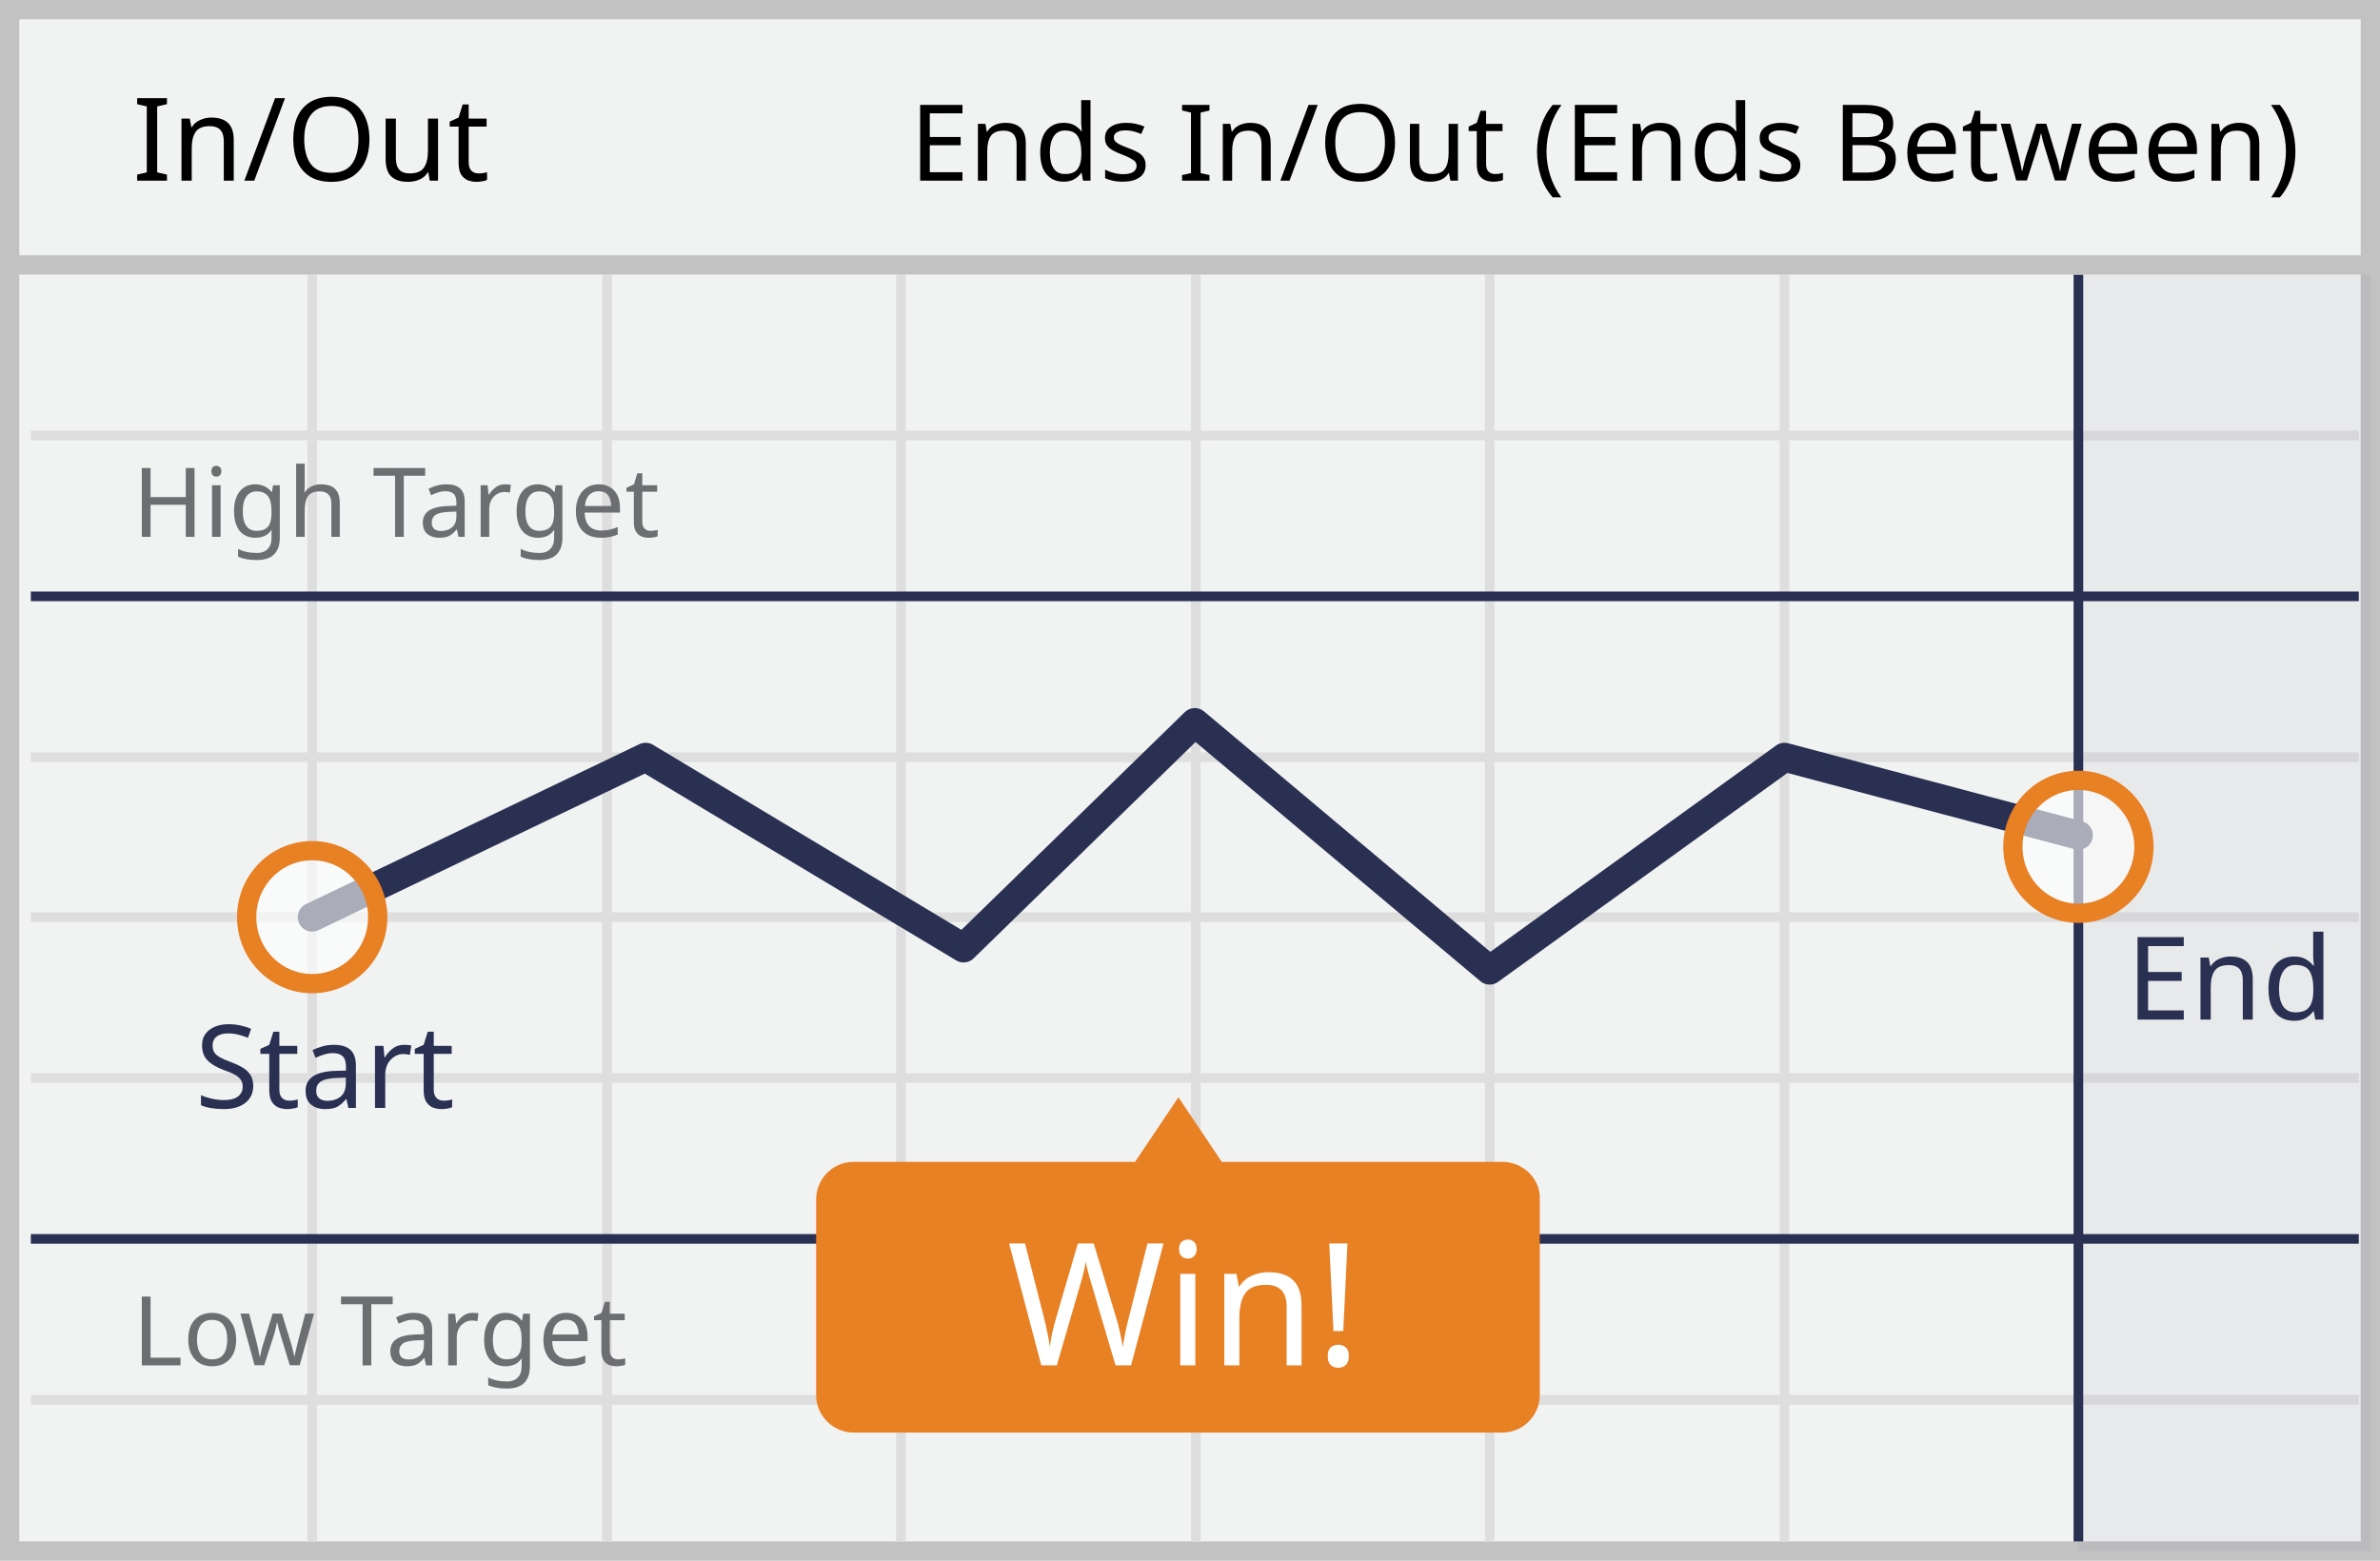
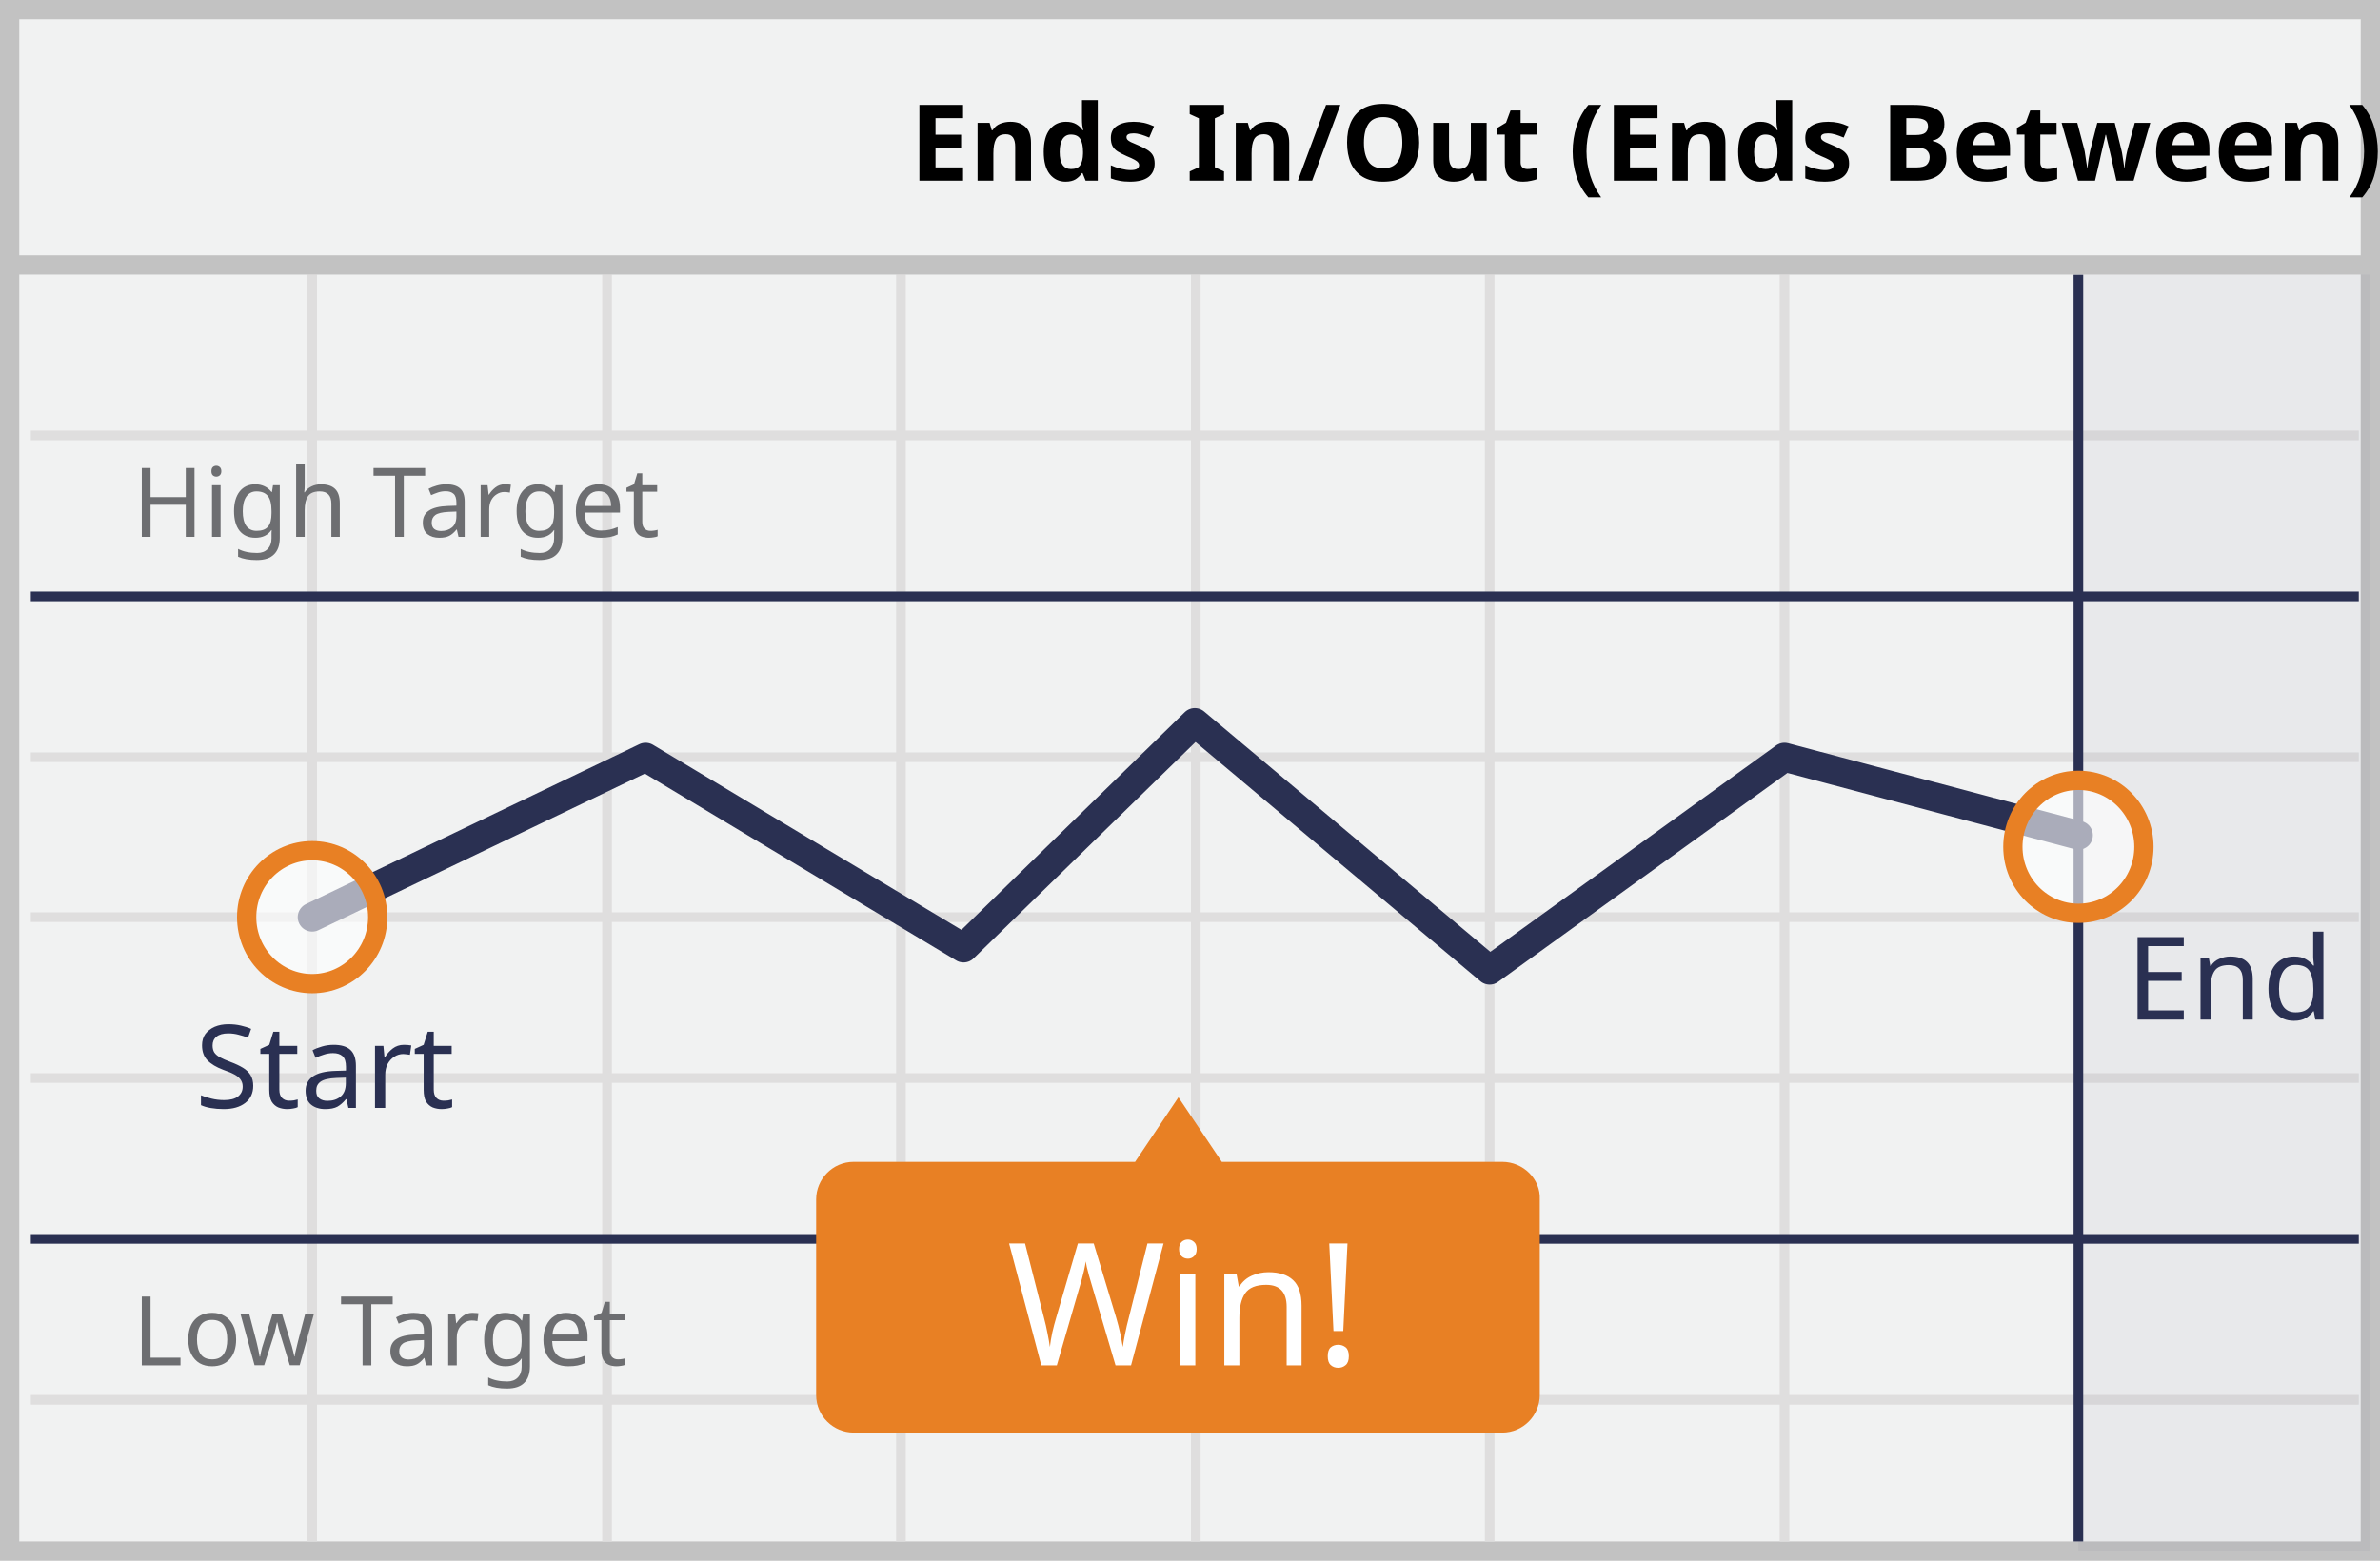
<svg xmlns="http://www.w3.org/2000/svg" version="1.1" id="Layer_1" x="0px" y="0px" viewBox="0 0 247 162" style="enable-background:new 0 0 247 162;" xml:space="preserve">
  <style type="text/css">
	.st0{fill:#F1F2F2;stroke:#C2C2C2;stroke-width:2;stroke-miterlimit:10;}
	.st1{fill:none;stroke:#DFDEDE;stroke-miterlimit:10;}
	.st2{fill:none;stroke:#2A3052;stroke-linejoin:round;stroke-miterlimit:10;}
	.st3{opacity:5.000000e-02;fill:#2A3052;}
	.st4{font-family:'Roboto-Bold';}
	.st5{font-size:12px;}
	.st6{font-family:'Roboto-Regular';}
- 	.st7{font-size:11px;}
+ 	.st7{font-size:11px; font-weight:bold;}
	.st8{fill:none;stroke:#2A3052;stroke-width:3;stroke-linecap:round;stroke-linejoin:round;stroke-miterlimit:10;}
	.st9{fill:#2A3052;}
	.st10{fill:#6D6E71;}
	.st11{font-family:'Roboto-Italic';}
	.st12{font-size:10px;}
	.st13{fill:#E88024;}
	.st14{fill:#FFFFFF;}
	.st15{font-size:17.723px;}
	.st16{opacity:0.6;}
	.st17{fill:none;stroke:#E88024;stroke-width:2;stroke-miterlimit:10;}
</style>
  <g>
    <g>
      <rect x="1" y="1" class="st0" width="245" height="160" />
      <g>
        <line class="st1" x1="3.2" y1="45.2" x2="244.8" y2="45.2" />
        <line class="st1" x1="3.2" y1="78.6" x2="244.8" y2="78.6" />
        <line class="st1" x1="3.2" y1="111.9" x2="244.8" y2="111.9" />
        <line class="st1" x1="3.2" y1="145.3" x2="244.8" y2="145.3" />
        <line class="st1" x1="32.4" y1="28.5" x2="32.4" y2="160" />
        <line class="st1" x1="63" y1="28.5" x2="63" y2="160" />
        <line class="st1" x1="93.5" y1="28.5" x2="93.5" y2="160" />
        <line class="st1" x1="124.1" y1="28.5" x2="124.1" y2="160" />
        <line class="st1" x1="154.6" y1="28.5" x2="154.6" y2="160" />
        <line class="st1" x1="185.2" y1="28.5" x2="185.2" y2="160" />
        <line class="st1" x1="3.2" y1="95.2" x2="244.8" y2="95.2" />
        <line class="st2" x1="215.7" y1="28.5" x2="215.7" y2="160" />
        <line class="st2" x1="3.2" y1="61.9" x2="244.8" y2="61.9" />
        <line class="st2" x1="3.2" y1="128.6" x2="244.8" y2="128.6" />
      </g>
      <rect x="215.7" y="27.5" class="st3" width="30.3" height="133.5" />
      <line class="st0" x1="1.5" y1="27.5" x2="246.5" y2="27.5" />
-       <text transform="matrix(1 0 0 1 13.7499 18.75)" class="st4 st5">In/Out</text>
      <text transform="matrix(1 0 0 1 94.4328 18.75)" class="st6 st7">Ends In/Out (Ends Between)</text>
    </g>
    <polyline class="st8" points="32.4,95.2 67,78.6 100,98.4 124,75 154.6,100.7 185.2,78.6 215.7,86.7  " />
    <text transform="matrix(1 0 0 1 20.2499 115)" class="st9 st6 st5">Start</text>
    <text transform="matrix(1 0 0 1 220.6835 105.8333)" class="st9 st6 st5">End</text>
    <g>
      <text transform="matrix(1 0 0 1 13.7496 141.7254)" class="st10 st11 st12">Low Target</text>
    </g>
    <g>
      <text transform="matrix(1 0 0 1 13.7496 55.7254)" class="st10 st11 st12">High Target</text>
    </g>
    <g>
      <path class="st13" d="M155.9,120.6h-29.1l-4.5-6.7l-4.5,6.7H88.6c-2.2,0-3.9,1.8-3.9,3.9v20.3c0,2.2,1.8,3.9,3.9,3.9h67.3    c2.2,0,3.9-1.8,3.9-3.9v-20.3C159.9,122.4,158.1,120.6,155.9,120.6z" />
      <g>
        <text transform="matrix(1 0 0 1 104.5065 141.7256)" class="st14 st4 st15">Win!</text>
      </g>
    </g>
    <g>
      <g class="st16">
        <ellipse class="st14" cx="215.7" cy="87.9" rx="6.8" ry="6.9" />
      </g>
      <g>
        <ellipse class="st17" cx="215.7" cy="87.9" rx="6.8" ry="6.9" />
      </g>
    </g>
    <g>
      <g class="st16">
        <ellipse class="st14" cx="32.4" cy="95.2" rx="6.8" ry="6.9" />
      </g>
      <g>
        <ellipse class="st17" cx="32.4" cy="95.2" rx="6.8" ry="6.9" />
      </g>
    </g>
  </g>
</svg>
